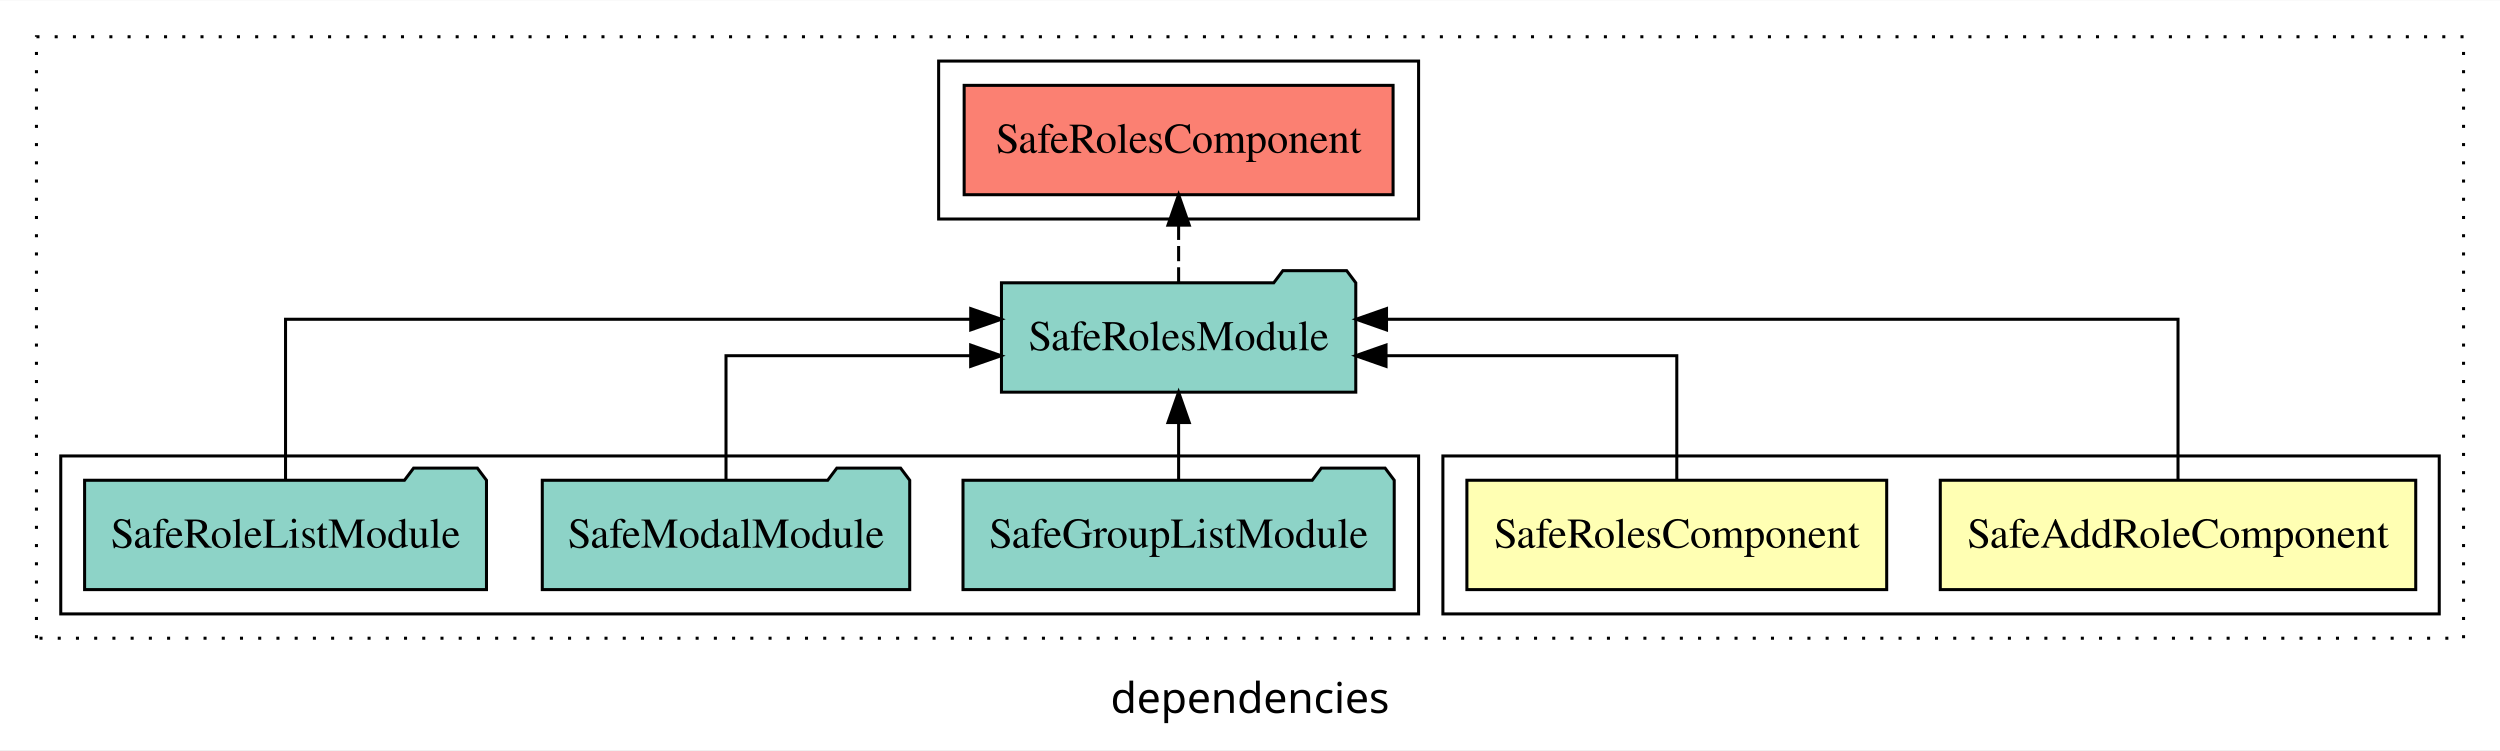
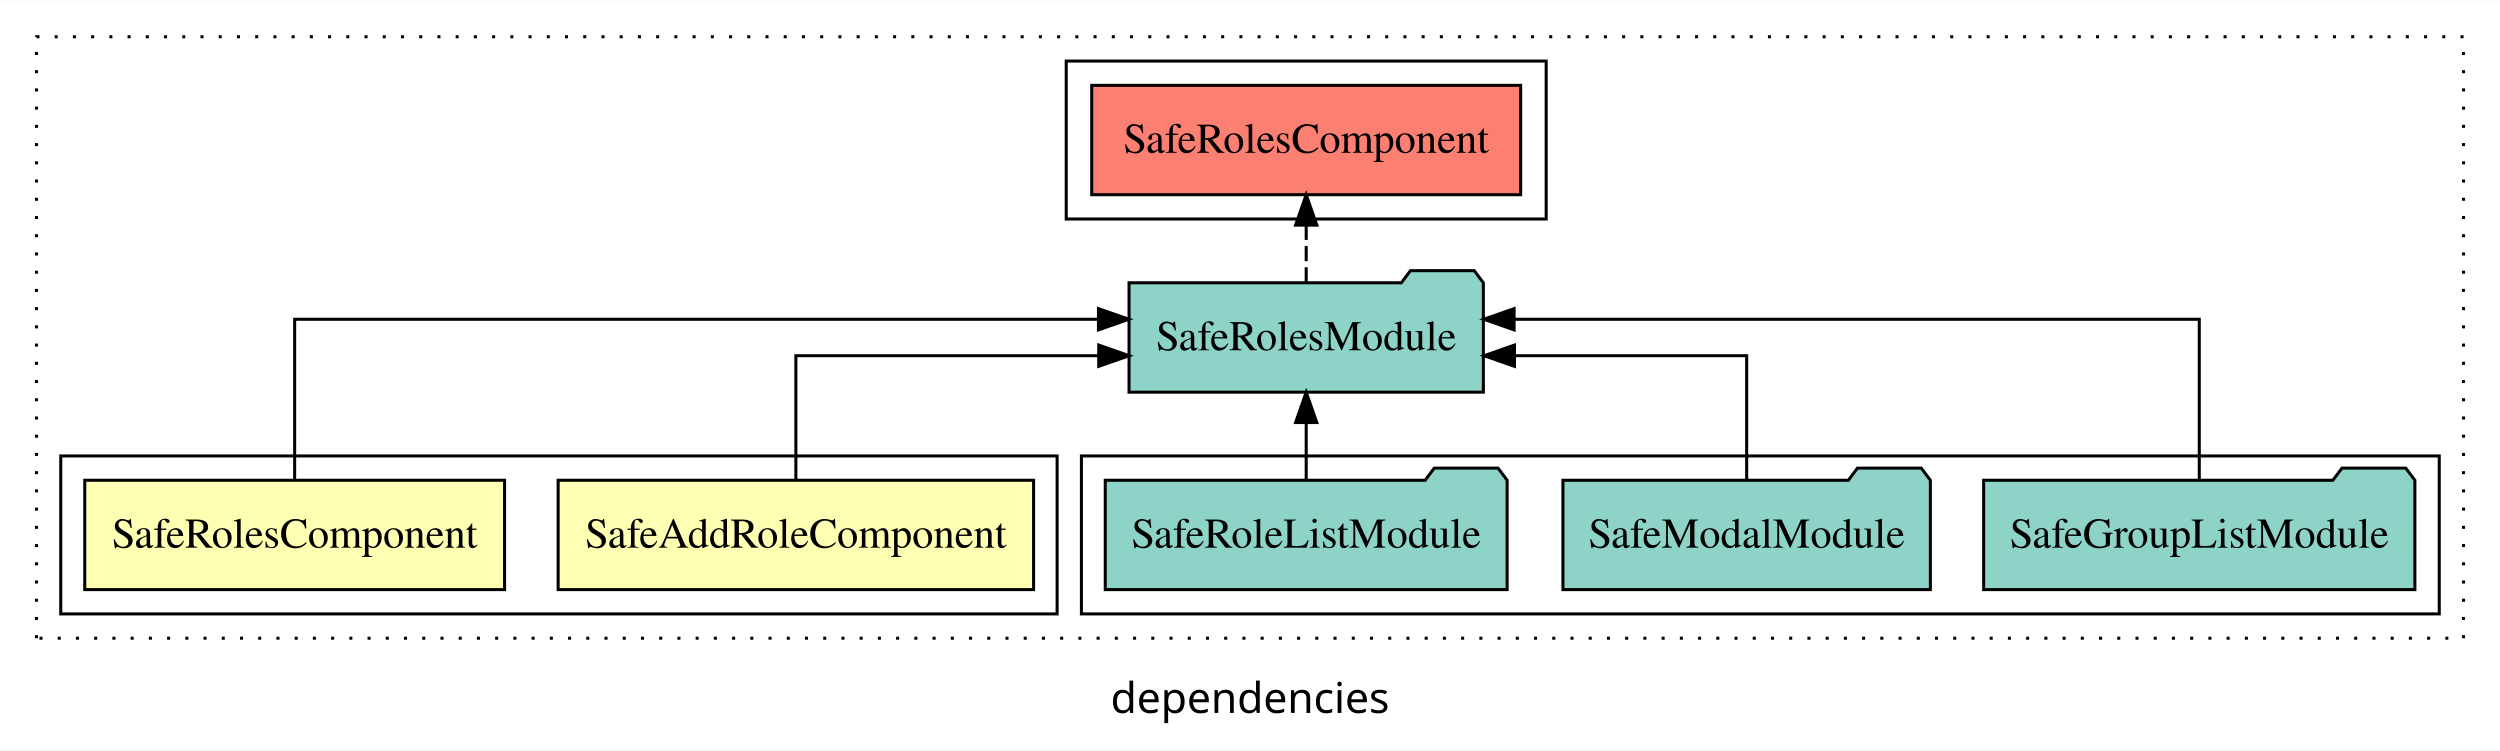
<svg xmlns="http://www.w3.org/2000/svg" width="823pt" height="247pt" viewBox="0.00 0.00 823.00 246.80">
  <g id="graph0" class="graph" transform="scale(1 1) rotate(0) translate(4 242.8)">
    <polygon fill="white" stroke="transparent" points="-4,4 -4,-242.8 819,-242.8 819,4 -4,4" />
    <text text-anchor="middle" x="407.5" y="-8.2" font-family="sans-serif" font-size="14.00">dependencies</text>
    <g id="clust1" class="cluster">
      <polygon fill="none" stroke="black" stroke-dasharray="1,5" points="8,-32.8 8,-230.8 807,-230.8 807,-32.8 8,-32.8" />
    </g>
-     <g id="clust6" class="cluster">
-       <polygon fill="none" stroke="black" points="305,-170.8 305,-222.8 463,-222.8 463,-170.8 305,-170.8" />
+     <g id="clust5" class="cluster">
+       <polygon fill="none" stroke="black" points="352,-40.8 352,-92.8 799,-92.8 799,-40.8 352,-40.8" />
    </g>
    <g id="clust2" class="cluster">
-       <polygon fill="none" stroke="black" points="471,-40.8 471,-92.8 799,-92.8 799,-40.8 471,-40.8" />
+       <polygon fill="none" stroke="black" points="16,-40.8 16,-92.8 344,-92.8 344,-40.8 16,-40.8" />
    </g>
-     <g id="clust5" class="cluster">
-       <polygon fill="none" stroke="black" points="16,-40.8 16,-92.8 463,-92.8 463,-40.8 16,-40.8" />
+     <g id="clust6" class="cluster">
+       <polygon fill="none" stroke="black" points="347,-170.8 347,-222.8 505,-222.8 505,-170.8 347,-170.8" />
    </g>
    <g id="node1" class="node">
-       <polygon fill="#ffffb3" stroke="black" points="791.26,-84.8 634.74,-84.8 634.74,-48.8 791.26,-48.8 791.26,-84.8" />
-       <text text-anchor="middle" x="713" y="-62.6" font-family="Times,serif" font-size="14.00">SafeAddRoleComponent</text>
+       <polygon fill="#ffffb3" stroke="black" points="336.26,-84.8 179.74,-84.8 179.74,-48.8 336.26,-48.8 336.26,-84.8" />
+       <text text-anchor="middle" x="258" y="-62.6" font-family="Times,serif" font-size="14.00">SafeAddRoleComponent</text>
    </g>
    <g id="node3" class="node">
-       <polygon fill="#8dd3c7" stroke="black" points="442.32,-149.8 439.32,-153.8 418.32,-153.8 415.32,-149.8 325.68,-149.8 325.68,-113.8 442.32,-113.8 442.32,-149.8" />
-       <text text-anchor="middle" x="384" y="-127.6" font-family="Times,serif" font-size="14.00">SafeRolesModule</text>
+       <polygon fill="#8dd3c7" stroke="black" points="484.32,-149.8 481.32,-153.8 460.32,-153.8 457.32,-149.8 367.68,-149.8 367.68,-113.8 484.32,-113.8 484.32,-149.8" />
+       <text text-anchor="middle" x="426" y="-127.6" font-family="Times,serif" font-size="14.00">SafeRolesModule</text>
    </g>
    <g id="edge1" class="edge">
-       <path fill="none" stroke="black" d="M713,-85.08C713,-106.12 713,-137.8 713,-137.8 713,-137.8 452.44,-137.8 452.44,-137.8" />
-       <polygon fill="black" stroke="black" points="452.44,-134.3 442.44,-137.8 452.44,-141.3 452.44,-134.3" />
+       <path fill="none" stroke="black" d="M258,-84.82C258,-102.17 258,-125.8 258,-125.8 258,-125.8 357.71,-125.8 357.71,-125.8" />
+       <polygon fill="black" stroke="black" points="357.71,-129.3 367.71,-125.8 357.71,-122.3 357.71,-129.3" />
    </g>
    <g id="node2" class="node">
-       <polygon fill="#ffffb3" stroke="black" points="617.1,-84.8 478.9,-84.8 478.9,-48.8 617.1,-48.8 617.1,-84.8" />
-       <text text-anchor="middle" x="548" y="-62.6" font-family="Times,serif" font-size="14.00">SafeRolesComponent</text>
+       <polygon fill="#ffffb3" stroke="black" points="162.1,-84.8 23.9,-84.8 23.9,-48.8 162.1,-48.8 162.1,-84.8" />
+       <text text-anchor="middle" x="93" y="-62.6" font-family="Times,serif" font-size="14.00">SafeRolesComponent</text>
    </g>
    <g id="edge2" class="edge">
-       <path fill="none" stroke="black" d="M548,-84.82C548,-102.17 548,-125.8 548,-125.8 548,-125.8 452.28,-125.8 452.28,-125.8" />
-       <polygon fill="black" stroke="black" points="452.28,-122.3 442.28,-125.8 452.28,-129.3 452.28,-122.3" />
+       <path fill="none" stroke="black" d="M93,-85.08C93,-106.12 93,-137.8 93,-137.8 93,-137.8 357.61,-137.8 357.61,-137.8" />
+       <polygon fill="black" stroke="black" points="357.61,-141.3 367.61,-137.8 357.61,-134.3 357.61,-141.3" />
    </g>
    <g id="node7" class="node">
-       <polygon fill="#fb8072" stroke="black" points="454.6,-214.8 313.4,-214.8 313.4,-178.8 454.6,-178.8 454.6,-214.8" />
-       <text text-anchor="middle" x="384" y="-192.6" font-family="Times,serif" font-size="14.00">SafeRolesComponent </text>
+       <polygon fill="#fb8072" stroke="black" points="496.6,-214.8 355.4,-214.8 355.4,-178.8 496.6,-178.8 496.6,-214.8" />
+       <text text-anchor="middle" x="426" y="-192.6" font-family="Times,serif" font-size="14.00">SafeRolesComponent </text>
    </g>
    <g id="edge6" class="edge">
-       <path fill="none" stroke="black" stroke-dasharray="5,2" d="M384,-149.91C384,-149.91 384,-168.79 384,-168.79" />
-       <polygon fill="black" stroke="black" points="380.5,-168.79 384,-178.79 387.5,-168.79 380.5,-168.79" />
+       <path fill="none" stroke="black" stroke-dasharray="5,2" d="M426,-149.91C426,-149.91 426,-168.79 426,-168.79" />
+       <polygon fill="black" stroke="black" points="422.5,-168.79 426,-178.79 429.5,-168.79 422.5,-168.79" />
    </g>
    <g id="node4" class="node">
-       <polygon fill="#8dd3c7" stroke="black" points="454.98,-84.8 451.98,-88.8 430.98,-88.8 427.98,-84.8 313.02,-84.8 313.02,-48.8 454.98,-48.8 454.98,-84.8" />
-       <text text-anchor="middle" x="384" y="-62.6" font-family="Times,serif" font-size="14.00">SafeGroupListModule</text>
+       <polygon fill="#8dd3c7" stroke="black" points="790.98,-84.8 787.98,-88.8 766.98,-88.8 763.98,-84.8 649.02,-84.8 649.02,-48.8 790.98,-48.8 790.98,-84.8" />
+       <text text-anchor="middle" x="720" y="-62.6" font-family="Times,serif" font-size="14.00">SafeGroupListModule</text>
    </g>
    <g id="edge3" class="edge">
-       <path fill="none" stroke="black" d="M384,-84.91C384,-84.91 384,-103.79 384,-103.79" />
-       <polygon fill="black" stroke="black" points="380.5,-103.79 384,-113.79 387.5,-103.79 380.5,-103.79" />
+       <path fill="none" stroke="black" d="M720,-85.08C720,-106.12 720,-137.8 720,-137.8 720,-137.8 494.44,-137.8 494.44,-137.8" />
+       <polygon fill="black" stroke="black" points="494.44,-134.3 484.44,-137.8 494.44,-141.3 494.44,-134.3" />
    </g>
    <g id="node5" class="node">
-       <polygon fill="#8dd3c7" stroke="black" points="295.48,-84.8 292.48,-88.8 271.48,-88.8 268.48,-84.8 174.52,-84.8 174.52,-48.8 295.48,-48.8 295.48,-84.8" />
-       <text text-anchor="middle" x="235" y="-62.6" font-family="Times,serif" font-size="14.00">SafeModalModule</text>
+       <polygon fill="#8dd3c7" stroke="black" points="631.48,-84.8 628.48,-88.8 607.48,-88.8 604.48,-84.8 510.52,-84.8 510.52,-48.8 631.48,-48.8 631.48,-84.8" />
+       <text text-anchor="middle" x="571" y="-62.6" font-family="Times,serif" font-size="14.00">SafeModalModule</text>
    </g>
    <g id="edge4" class="edge">
-       <path fill="none" stroke="black" d="M235,-84.82C235,-102.17 235,-125.8 235,-125.8 235,-125.8 315.54,-125.8 315.54,-125.8" />
-       <polygon fill="black" stroke="black" points="315.54,-129.3 325.54,-125.8 315.54,-122.3 315.54,-129.3" />
+       <path fill="none" stroke="black" d="M571,-84.82C571,-102.17 571,-125.8 571,-125.8 571,-125.8 494.56,-125.8 494.56,-125.8" />
+       <polygon fill="black" stroke="black" points="494.56,-122.3 484.56,-125.8 494.56,-129.3 494.56,-122.3" />
    </g>
    <g id="node6" class="node">
-       <polygon fill="#8dd3c7" stroke="black" points="156.15,-84.8 153.15,-88.8 132.15,-88.8 129.15,-84.8 23.85,-84.8 23.85,-48.8 156.15,-48.8 156.15,-84.8" />
-       <text text-anchor="middle" x="90" y="-62.6" font-family="Times,serif" font-size="14.00">SafeRoleListModule</text>
+       <polygon fill="#8dd3c7" stroke="black" points="492.15,-84.8 489.15,-88.8 468.15,-88.8 465.15,-84.8 359.85,-84.8 359.85,-48.8 492.15,-48.8 492.15,-84.8" />
+       <text text-anchor="middle" x="426" y="-62.6" font-family="Times,serif" font-size="14.00">SafeRoleListModule</text>
    </g>
    <g id="edge5" class="edge">
-       <path fill="none" stroke="black" d="M90,-85.08C90,-106.12 90,-137.8 90,-137.8 90,-137.8 315.56,-137.8 315.56,-137.8" />
-       <polygon fill="black" stroke="black" points="315.56,-141.3 325.56,-137.8 315.56,-134.3 315.56,-141.3" />
+       <path fill="none" stroke="black" d="M426,-84.91C426,-84.91 426,-103.79 426,-103.79" />
+       <polygon fill="black" stroke="black" points="422.5,-103.79 426,-113.79 429.5,-103.79 422.5,-103.79" />
    </g>
  </g>
</svg>
